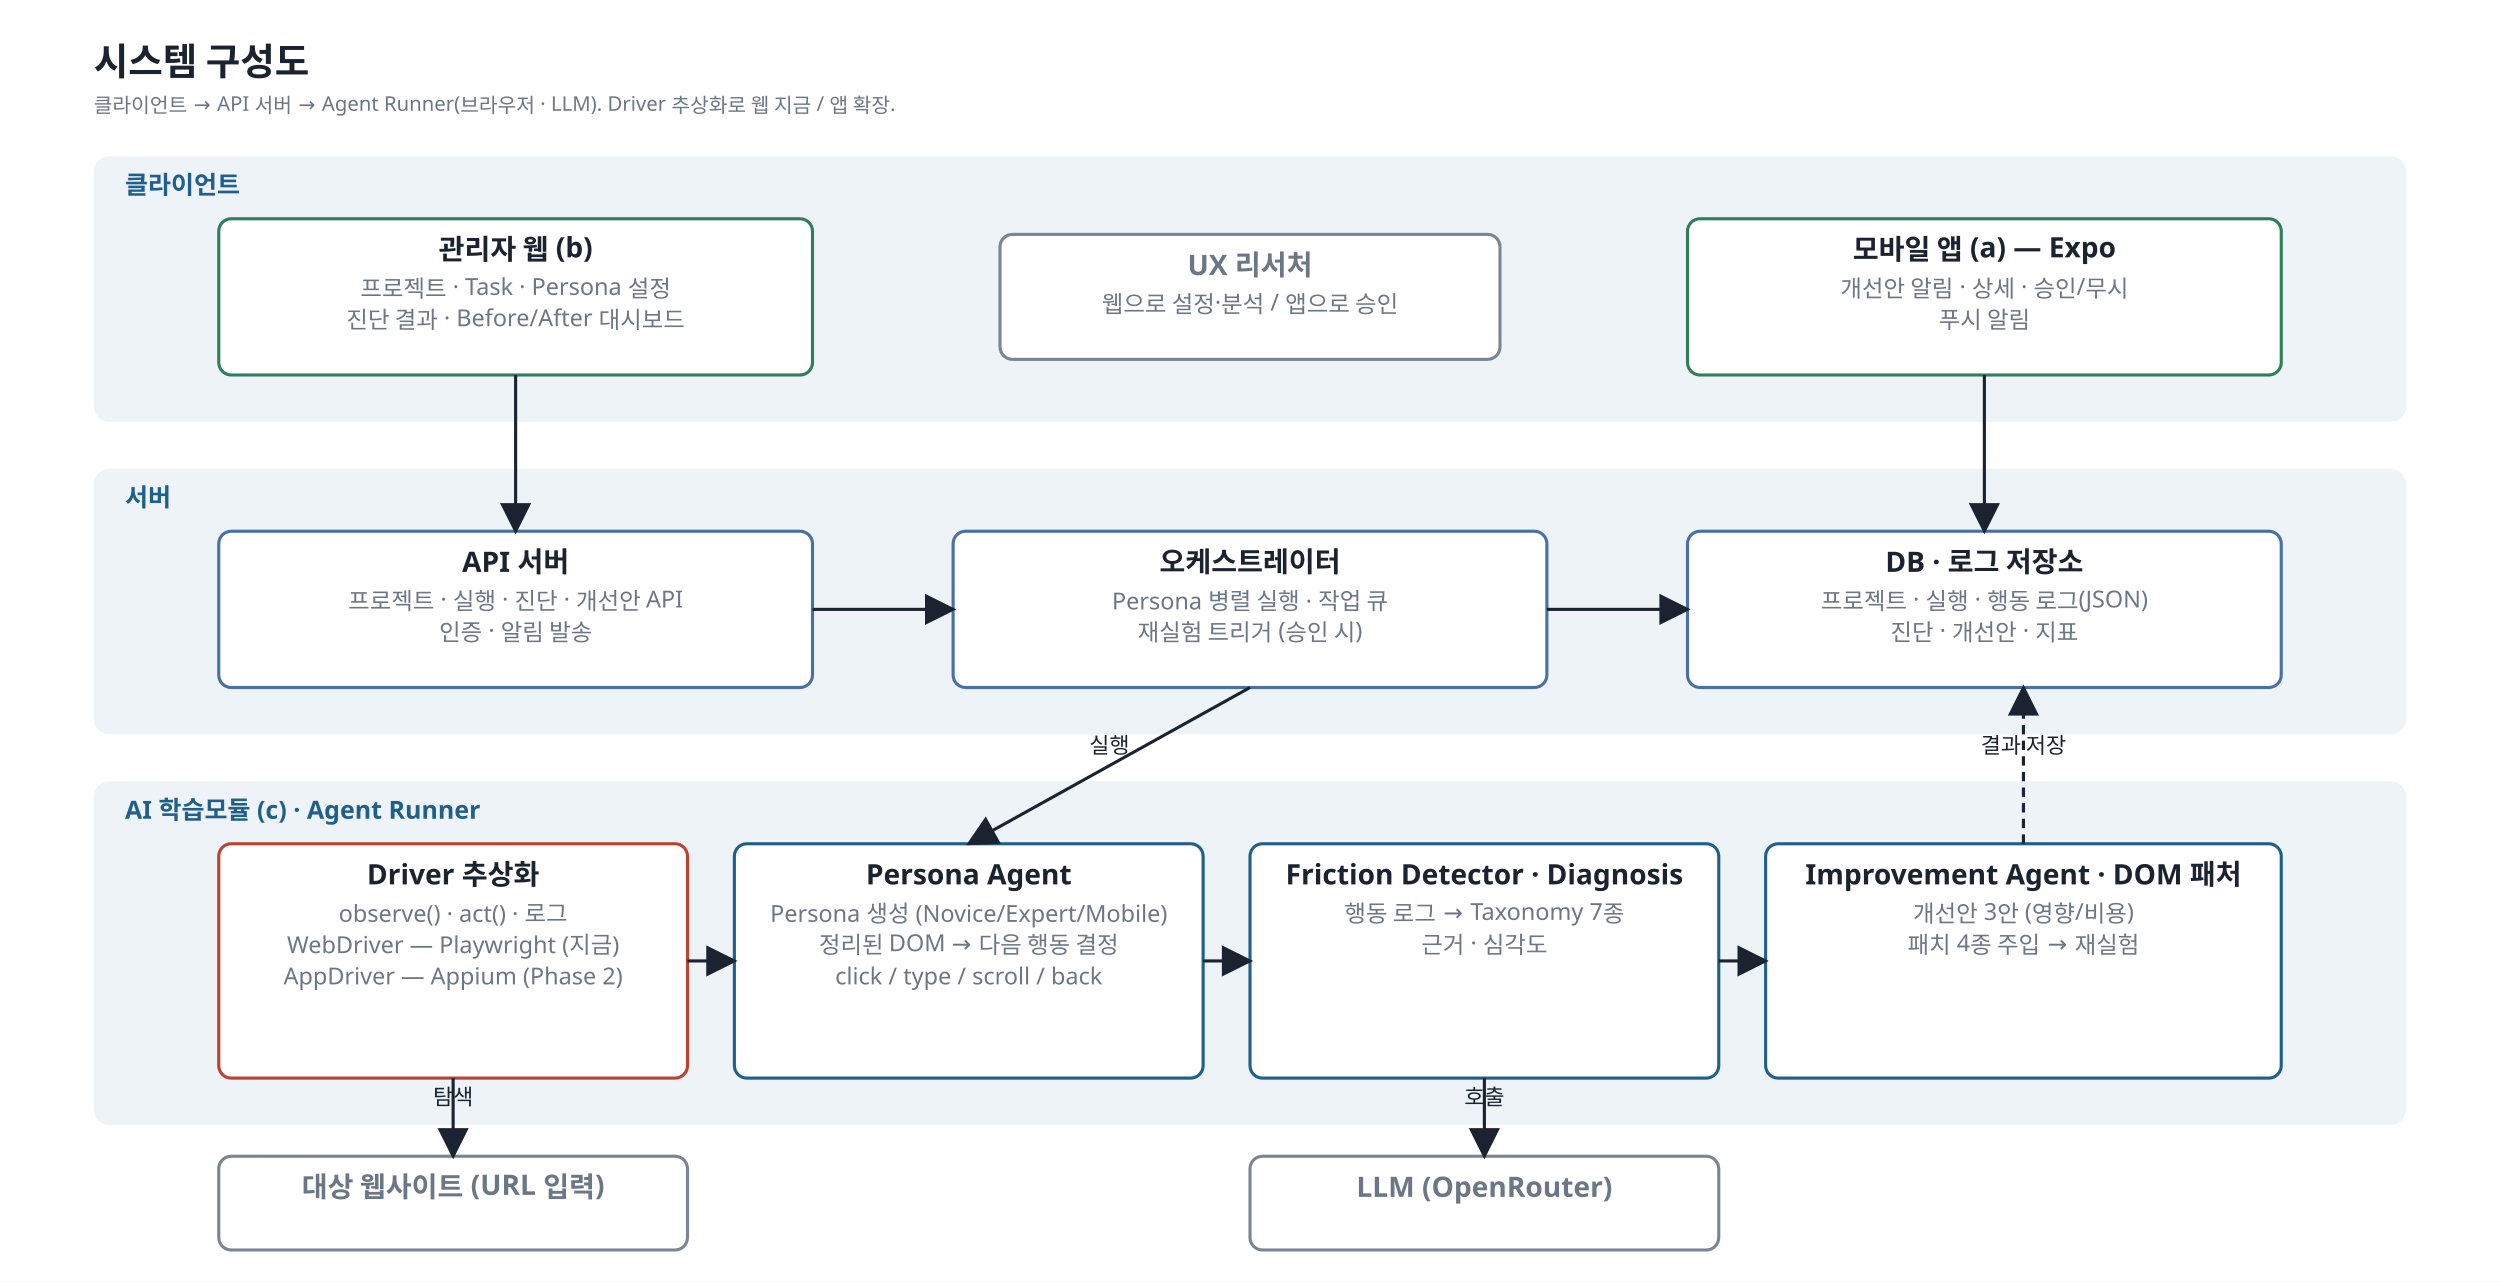
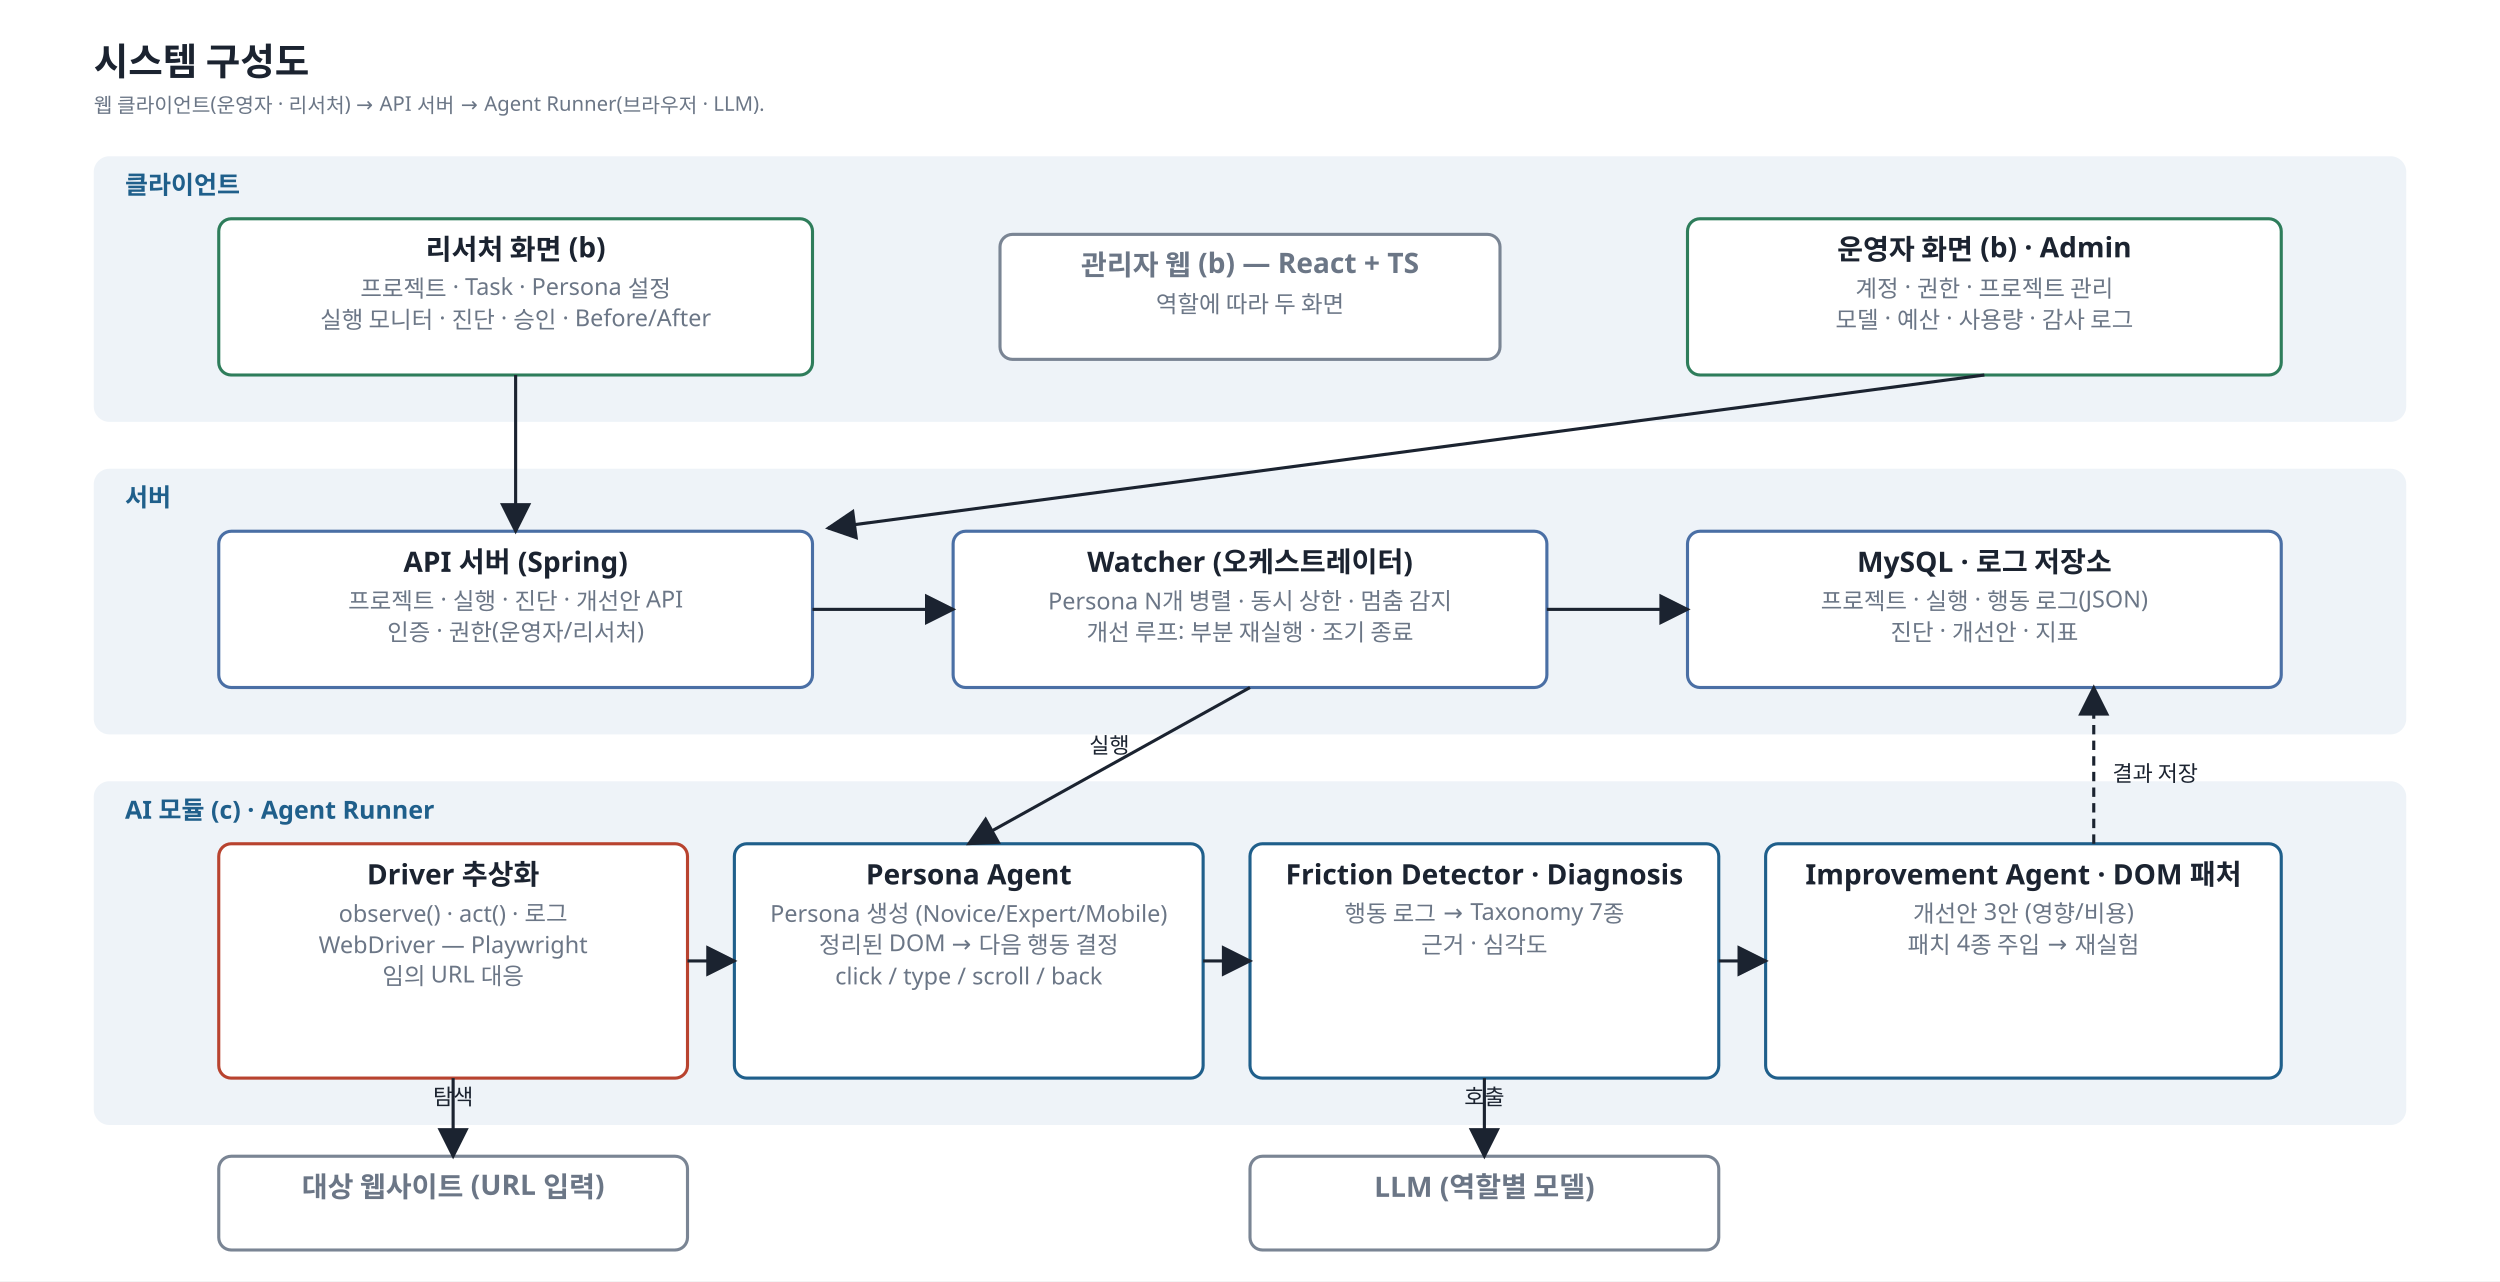
<svg xmlns="http://www.w3.org/2000/svg" viewBox="0 0 1600 820" width="1600" height="820" font-family="&quot;IBM Plex Sans KR&quot;,&quot;Apple SD Gothic Neo&quot;,&quot;Noto Sans KR&quot;,&quot;Malgun Gothic&quot;,sans-serif">
  <defs>
    <marker id="ah" markerWidth="10" markerHeight="10" refX="9" refY="5" orient="auto">
      <path d="M0,0 L10,5 L0,10 z" fill="#1B2330" />
    </marker>
  </defs>
  <rect width="1600" height="820" fill="#FFFFFF" />
  <text x="60" y="48" font-size="24" font-weight="700" fill="#1B2330">시스템 구성도</text>
-   <text x="60" y="72" font-size="13" fill="#6B7686">클라이언트 → API 서버 → Agent Runner(브라우저 · LLM). Driver 추상화로 웹 지금 / 앱 확장.</text>
+   <text x="60" y="72" font-size="13" fill="#6B7686">웹 클라이언트(운영자 · 리서처) → API 서버 → Agent Runner(브라우저 · LLM).</text>
  <rect x="60" y="100" width="1480" height="170" rx="10" fill="#EEF3F8" />
  <text x="80" y="124" font-size="16" font-weight="600" fill="#1F5F8B">클라이언트</text>
  <rect x="60" y="300" width="1480" height="170" rx="10" fill="#EEF3F8" />
  <text x="80" y="324" font-size="16" font-weight="600" fill="#1F5F8B">서버</text>
  <rect x="60" y="500" width="1480" height="220" rx="10" fill="#EEF3F8" />
-   <text x="80" y="524" font-size="16" font-weight="600" fill="#1F5F8B">AI 학습모듈 (c) · Agent Runner</text>
+   <text x="80" y="524" font-size="16" font-weight="600" fill="#1F5F8B">AI 모듈 (c) · Agent Runner</text>
  <rect x="140" y="140" width="380" height="100" rx="8" fill="#FFFFFF" stroke="#2E7D5B" stroke-width="2" />
-   <text x="330.0" y="166" font-size="18" font-weight="700" fill="#1B2330" text-anchor="middle">관리자 웹 (b)</text>
+   <text x="330.0" y="166" font-size="18" font-weight="700" fill="#1B2330" text-anchor="middle">리서처 화면 (b)</text>
  <text x="330.0" y="190" font-size="15" fill="#6B7686" text-anchor="middle">프로젝트 · Task · Persona 설정</text>
-   <text x="330.0" y="210" font-size="15" fill="#6B7686" text-anchor="middle">진단 결과 · Before/After 대시보드</text>
+   <text x="330.0" y="210" font-size="15" fill="#6B7686" text-anchor="middle">실행 모니터 · 진단 · 승인 · Before/After</text>
  <rect x="1080" y="140" width="380" height="100" rx="8" fill="#FFFFFF" stroke="#2E7D5B" stroke-width="2" />
-   <text x="1270.0" y="166" font-size="18" font-weight="700" fill="#1B2330" text-anchor="middle">모바일 앱 (a) — Expo</text>
-   <text x="1270.0" y="190" font-size="15" fill="#6B7686" text-anchor="middle">개선안 알림 · 상세 · 승인/무시</text>
-   <text x="1270.0" y="210" font-size="15" fill="#6B7686" text-anchor="middle">푸시 알림</text>
+   <text x="1270.0" y="166" font-size="18" font-weight="700" fill="#1B2330" text-anchor="middle">운영자 화면 (b) · Admin</text>
+   <text x="1270.0" y="190" font-size="15" fill="#6B7686" text-anchor="middle">계정 · 권한 · 프로젝트 관리</text>
+   <text x="1270.0" y="210" font-size="15" fill="#6B7686" text-anchor="middle">모델 · 예산 · 사용량 · 감사 로그</text>
  <rect x="640" y="150" width="320" height="80" rx="8" fill="#FFFFFF" stroke="#7A8594" stroke-width="2" />
-   <text x="800.0" y="176" font-size="18" font-weight="700" fill="#6B7686" text-anchor="middle">UX 리서처</text>
-   <text x="800.0" y="200" font-size="15" fill="#6B7686" text-anchor="middle">웹으로 설정·분석 / 앱으로 승인</text>
+   <text x="800.0" y="176" font-size="18" font-weight="700" fill="#6B7686" text-anchor="middle">관리자 웹 (b) — React + TS</text>
+   <text x="800.0" y="200" font-size="15" fill="#6B7686" text-anchor="middle">역할에 따라 두 화면</text>
  <rect x="140" y="340" width="380" height="100" rx="8" fill="#FFFFFF" stroke="#4A6FA5" stroke-width="2" />
-   <text x="330.0" y="366" font-size="18" font-weight="700" fill="#1B2330" text-anchor="middle">API 서버</text>
+   <text x="330.0" y="366" font-size="18" font-weight="700" fill="#1B2330" text-anchor="middle">API 서버 (Spring)</text>
  <text x="330.0" y="390" font-size="15" fill="#6B7686" text-anchor="middle">프로젝트 · 실행 · 진단 · 개선안 API</text>
-   <text x="330.0" y="410" font-size="15" fill="#6B7686" text-anchor="middle">인증 · 알림 발송</text>
+   <text x="330.0" y="410" font-size="15" fill="#6B7686" text-anchor="middle">인증 · 권한(운영자/리서처)</text>
  <rect x="610" y="340" width="380" height="100" rx="8" fill="#FFFFFF" stroke="#4A6FA5" stroke-width="2" />
-   <text x="800.0" y="366" font-size="18" font-weight="700" fill="#1B2330" text-anchor="middle">오케스트레이터</text>
-   <text x="800.0" y="390" font-size="15" fill="#6B7686" text-anchor="middle">Persona 병렬 실행 · 작업 큐</text>
-   <text x="800.0" y="410" font-size="15" fill="#6B7686" text-anchor="middle">재실험 트리거 (승인 시)</text>
+   <text x="800.0" y="366" font-size="18" font-weight="700" fill="#1B2330" text-anchor="middle">Watcher (오케스트레이터)</text>
+   <text x="800.0" y="390" font-size="15" fill="#6B7686" text-anchor="middle">Persona N개 병렬 · 동시 상한 · 멈춤 감지</text>
+   <text x="800.0" y="410" font-size="15" fill="#6B7686" text-anchor="middle">개선 루프: 부분 재실행 · 조기 종료</text>
  <rect x="1080" y="340" width="380" height="100" rx="8" fill="#FFFFFF" stroke="#4A6FA5" stroke-width="2" />
-   <text x="1270.0" y="366" font-size="18" font-weight="700" fill="#1B2330" text-anchor="middle">DB · 로그 저장소</text>
+   <text x="1270.0" y="366" font-size="18" font-weight="700" fill="#1B2330" text-anchor="middle">MySQL · 로그 저장소</text>
  <text x="1270.0" y="390" font-size="15" fill="#6B7686" text-anchor="middle">프로젝트 · 실행 · 행동 로그(JSON)</text>
  <text x="1270.0" y="410" font-size="15" fill="#6B7686" text-anchor="middle">진단 · 개선안 · 지표</text>
  <rect x="140" y="540" width="300" height="150" rx="8" fill="#FFFFFF" stroke="#B8432F" stroke-width="2" />
  <text x="290.0" y="566" font-size="18" font-weight="700" fill="#1B2330" text-anchor="middle">Driver 추상화</text>
  <text x="290.0" y="590" font-size="15" fill="#6B7686" text-anchor="middle">observe() · act() · 로그</text>
-   <text x="290.0" y="610" font-size="15" fill="#6B7686" text-anchor="middle">WebDriver — Playwright (지금)</text>
-   <text x="290.0" y="630" font-size="15" fill="#6B7686" text-anchor="middle">AppDriver — Appium (Phase 2)</text>
+   <text x="290.0" y="610" font-size="15" fill="#6B7686" text-anchor="middle">WebDriver — Playwright</text>
+   <text x="290.0" y="630" font-size="15" fill="#6B7686" text-anchor="middle">임의 URL 대응</text>
  <rect x="470" y="540" width="300" height="150" rx="8" fill="#FFFFFF" stroke="#1F5F8B" stroke-width="2" />
  <text x="620.0" y="566" font-size="18" font-weight="700" fill="#1B2330" text-anchor="middle">Persona Agent</text>
  <text x="620.0" y="590" font-size="15" fill="#6B7686" text-anchor="middle">Persona 생성 (Novice/Expert/Mobile)</text>
  <text x="620.0" y="610" font-size="15" fill="#6B7686" text-anchor="middle">정리된 DOM → 다음 행동 결정</text>
  <text x="620.0" y="630" font-size="15" fill="#6B7686" text-anchor="middle">click / type / scroll / back</text>
  <rect x="800" y="540" width="300" height="150" rx="8" fill="#FFFFFF" stroke="#1F5F8B" stroke-width="2" />
  <text x="950.0" y="566" font-size="18" font-weight="700" fill="#1B2330" text-anchor="middle">Friction Detector · Diagnosis</text>
  <text x="950.0" y="590" font-size="15" fill="#6B7686" text-anchor="middle">행동 로그 → Taxonomy 7종</text>
  <text x="950.0" y="610" font-size="15" fill="#6B7686" text-anchor="middle">근거 · 심각도</text>
  <rect x="1130" y="540" width="330" height="150" rx="8" fill="#FFFFFF" stroke="#1F5F8B" stroke-width="2" />
  <text x="1295.0" y="566" font-size="18" font-weight="700" fill="#1B2330" text-anchor="middle">Improvement Agent · DOM 패처</text>
  <text x="1295.0" y="590" font-size="15" fill="#6B7686" text-anchor="middle">개선안 3안 (영향/비용)</text>
  <text x="1295.0" y="610" font-size="15" fill="#6B7686" text-anchor="middle">패치 4종 주입 → 재실험</text>
  <rect x="140" y="740" width="300" height="60" rx="8" fill="#FFFFFF" stroke="#7A8594" stroke-width="2" />
  <text x="290.0" y="766" font-size="18" font-weight="700" fill="#6B7686" text-anchor="middle">대상 웹사이트 (URL 입력)</text>
  <rect x="800" y="740" width="300" height="60" rx="8" fill="#FFFFFF" stroke="#7A8594" stroke-width="2" />
-   <text x="950.0" y="766" font-size="18" font-weight="700" fill="#6B7686" text-anchor="middle">LLM (OpenRouter)</text>
+   <text x="950.0" y="766" font-size="18" font-weight="700" fill="#6B7686" text-anchor="middle">LLM (역할별 모델)</text>
  <line x1="330" y1="240" x2="330" y2="340" stroke="#1B2330" stroke-width="2" marker-end="url(#ah)" />
-   <line x1="1270" y1="240" x2="1270" y2="340" stroke="#1B2330" stroke-width="2" marker-end="url(#ah)" />
+   <line x1="1270" y1="240" x2="530" y2="338" stroke="#1B2330" stroke-width="2" marker-end="url(#ah)" />
  <line x1="520" y1="390" x2="610" y2="390" stroke="#1B2330" stroke-width="2" marker-end="url(#ah)" />
  <line x1="990" y1="390" x2="1080" y2="390" stroke="#1B2330" stroke-width="2" marker-end="url(#ah)" />
  <line x1="800" y1="440" x2="620" y2="540" stroke="#1B2330" stroke-width="2" marker-end="url(#ah)" />
  <text x="710.0" y="482.0" font-size="14" fill="#1B2330" text-anchor="middle">실행</text>
-   <line x1="1295" y1="540" x2="1295" y2="440" stroke="#1B2330" stroke-width="2" marker-end="url(#ah)" stroke-dasharray="6,4" />
-   <text x="1295.0" y="482.0" font-size="14" fill="#1B2330" text-anchor="middle">결과 저장</text>
+   <line x1="1340" y1="540" x2="1340" y2="440" stroke="#1B2330" stroke-width="2" marker-end="url(#ah)" stroke-dasharray="6,4" />
+   <text x="1352" y="500" font-size="14" fill="#1B2330">결과 저장</text>
  <line x1="440" y1="615" x2="470" y2="615" stroke="#1B2330" stroke-width="2" marker-end="url(#ah)" />
  <line x1="770" y1="615" x2="800" y2="615" stroke="#1B2330" stroke-width="2" marker-end="url(#ah)" />
  <line x1="1100" y1="615" x2="1130" y2="615" stroke="#1B2330" stroke-width="2" marker-end="url(#ah)" />
  <line x1="290" y1="690" x2="290" y2="740" stroke="#1B2330" stroke-width="2" marker-end="url(#ah)" />
  <text x="290.0" y="707.0" font-size="14" fill="#1B2330" text-anchor="middle">탐색</text>
  <line x1="950" y1="690" x2="950" y2="740" stroke="#1B2330" stroke-width="2" marker-end="url(#ah)" />
  <text x="950.0" y="707.0" font-size="14" fill="#1B2330" text-anchor="middle">호출</text>
</svg>
